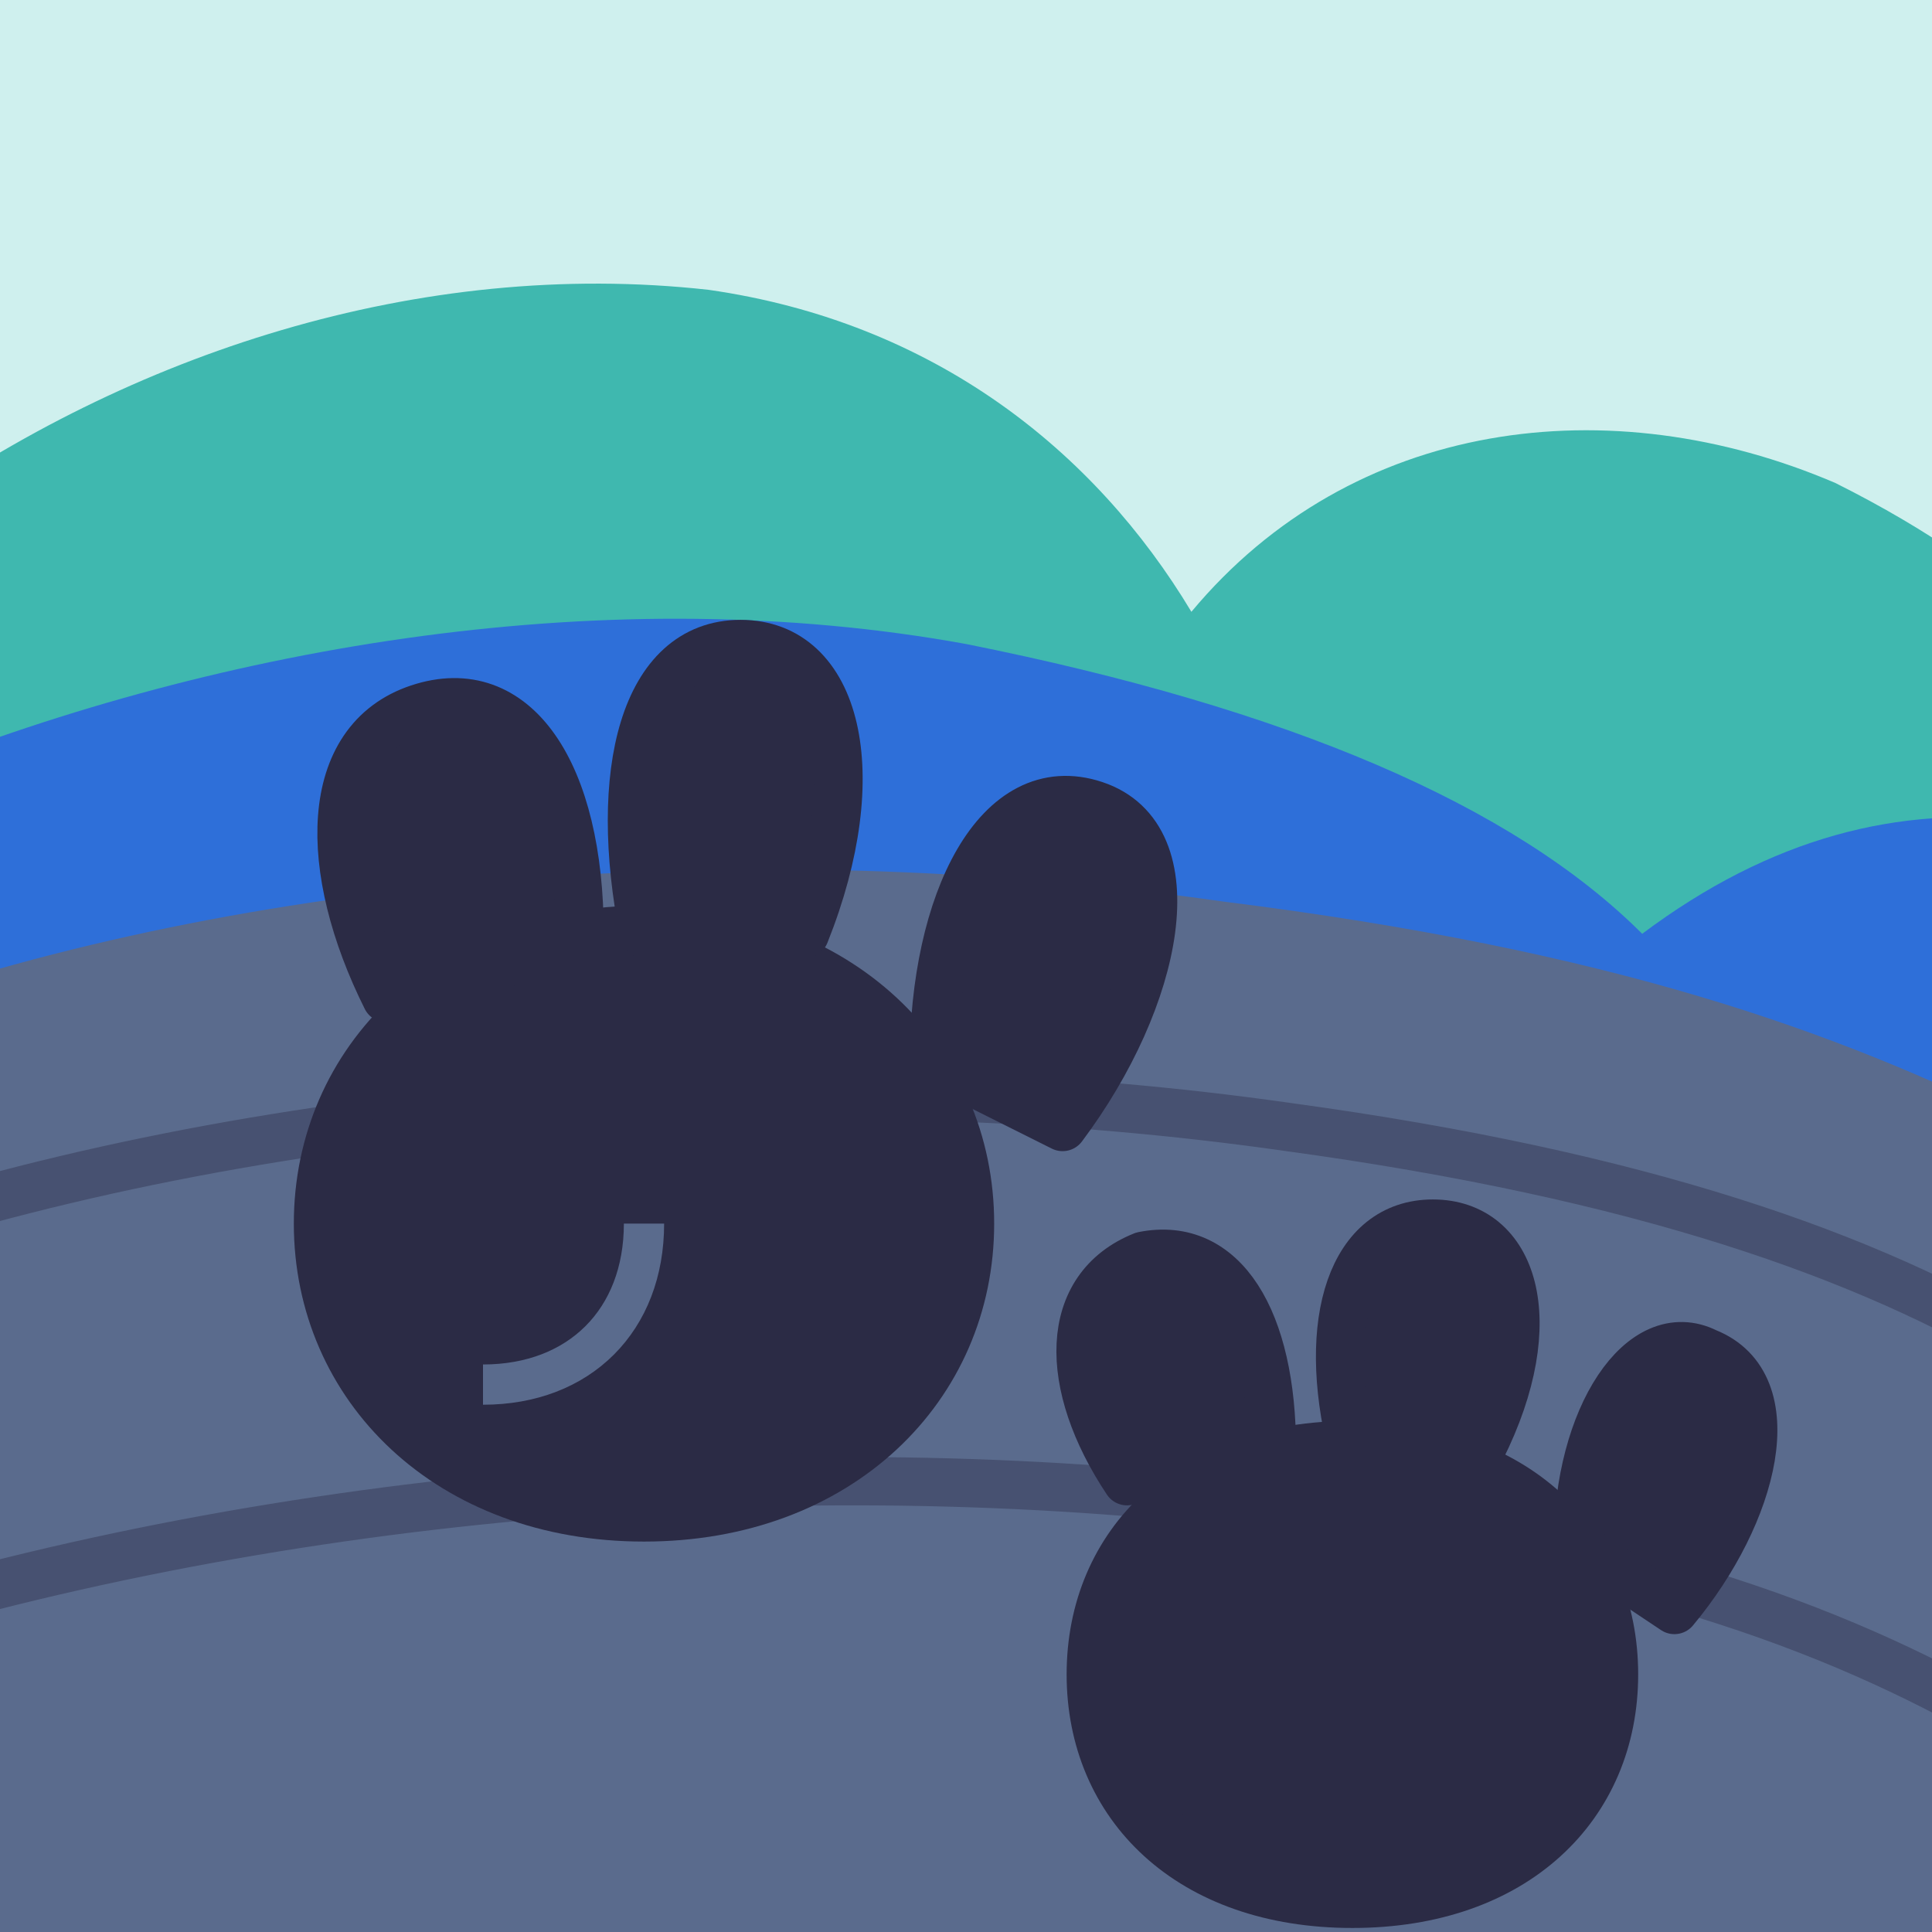
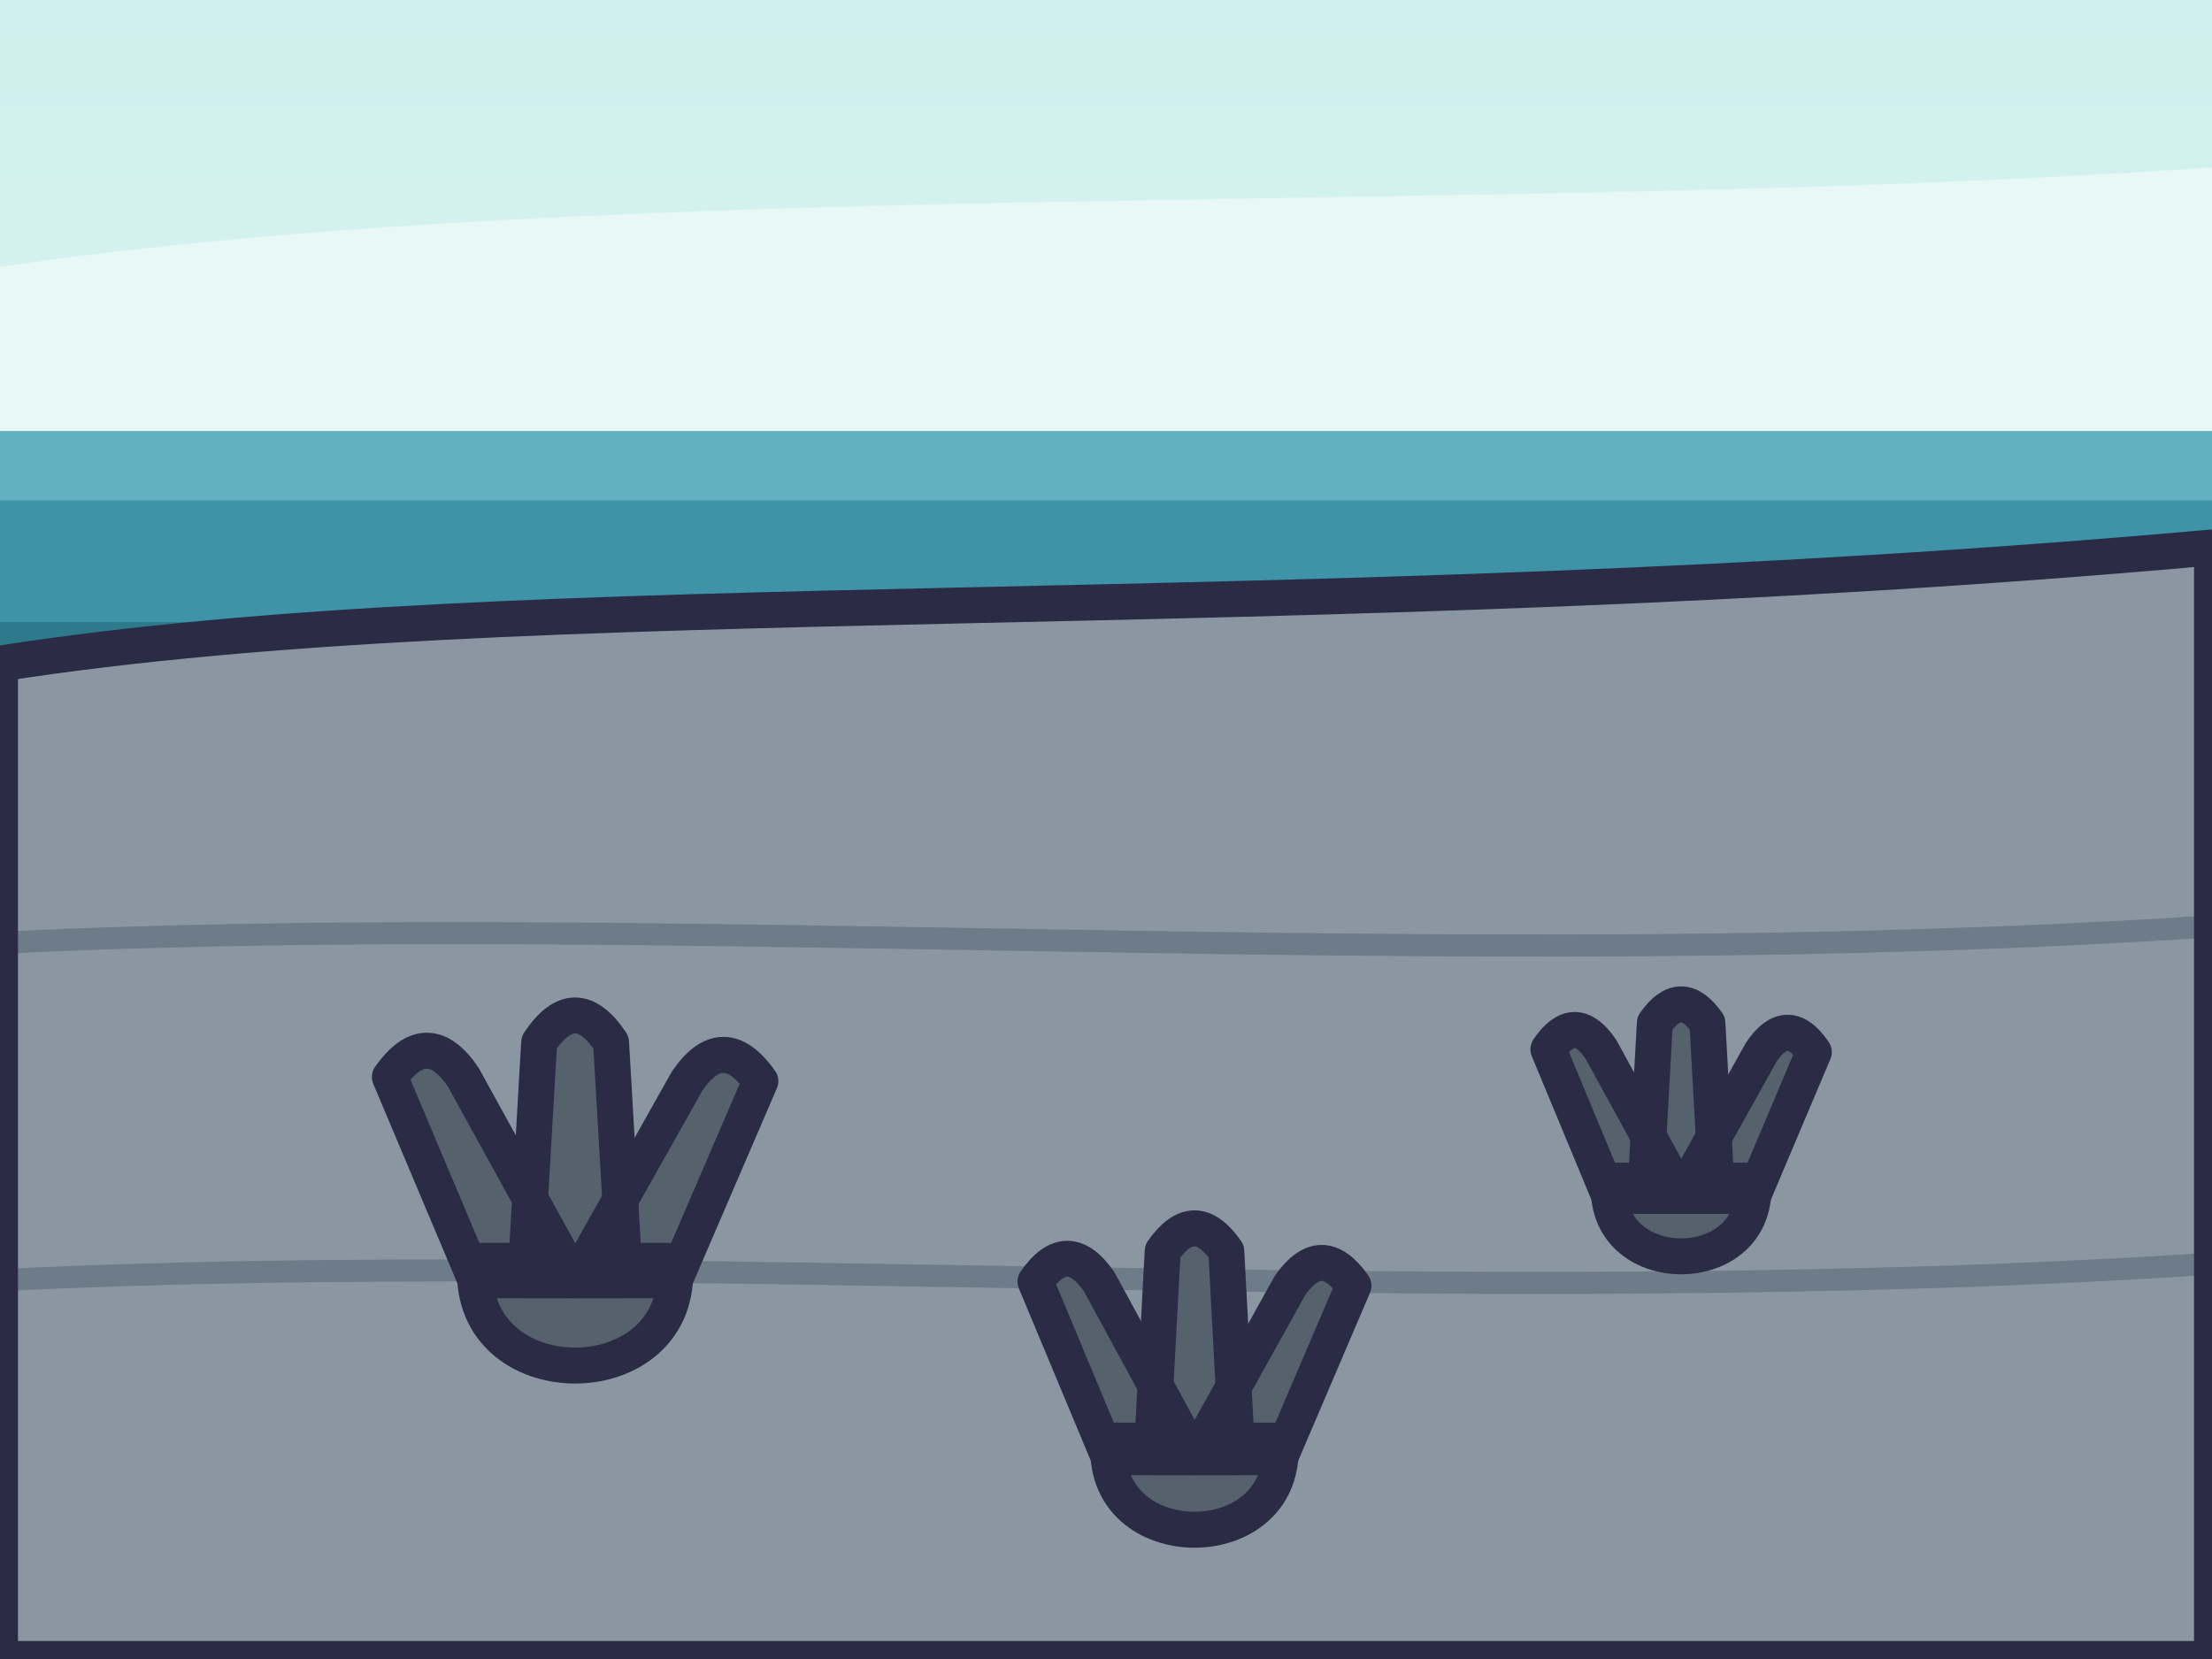
- <svg xmlns="http://www.w3.org/2000/svg" viewBox="0 0 120 120" width="120" height="120" role="img" aria-label="고성 공룡 발자국 화석" data-landmark="sangjokam-gunlip-park">
-   <rect x="-6" y="-6" width="132" height="132" fill="#CFF0EE" />
-   <path d="M-6 126V32C8 22 26 16 44 18C58 20 68 28 74 38C84 26 100 24 114 30C120 33 124 36 126 38V126Z" fill="#3FB8AF" />
-   <path d="M-6 48C14 40 38 36 60 40C80 44 94 50 102 58C110 52 118 50 126 51V126H-6Z" fill="#2E6FD9" />
-   <path d="M-6 62C18 54 48 52 76 56C100 59 114 64 126 70V126H-6Z" fill="#5A6B8D" />
-   <path d="M-6 76C20 68 52 66 80 70C102 73 116 78 126 84" stroke="#2B2B45" stroke-width="3" fill="none" opacity="0.4" />
-   <path d="M-6 100C22 92 54 90 82 94C104 97 116 102 126 108" stroke="#2B2B45" stroke-width="3" fill="none" opacity="0.4" />
-   <path d="M20 76C20 66 28 58 40 58C52 58 60 66 60 76C60 86 52 94 40 94C28 94 20 86 20 76Z" fill="#2B2B45" stroke="#2B2B45" stroke-width="3.5" stroke-linejoin="round" />
-   <path d="M24 62C20 54 20 46 26 44C32 42 36 48 36 58ZM40 58C38 48 40 40 46 40C52 40 54 48 50 58ZM58 66C58 56 62 48 68 50C74 52 72 62 66 70Z" fill="#2B2B45" stroke="#2B2B45" stroke-width="3" stroke-linejoin="round" />
-   <path d="M68 104C68 96 74 90 84 90C94 90 100 96 100 104C100 112 94 118 84 118C74 118 68 112 68 104Z" fill="#2B2B45" stroke="#2B2B45" stroke-width="3.5" stroke-linejoin="round" />
-   <path d="M70 92C66 86 66 80 71 78C76 77 79 82 79 90ZM84 90C82 82 84 76 89 76C94 76 96 82 92 90ZM98 96C98 88 102 82 106 84C111 86 109 94 104 100Z" fill="#2B2B45" stroke="#2B2B45" stroke-width="3" stroke-linejoin="round" />
-   <path d="M40 76C40 82 36 86 30 86" stroke="#5A6B8D" stroke-width="2.5" fill="none" />
+ <svg xmlns="http://www.w3.org/2000/svg" viewBox="0 0 160 120" width="160" height="120" role="img" aria-label="고성 공룡 발자국 화석" data-landmark="sangjokam-gunlip-park">
+   <defs>
+     <linearGradient id="sky" x1="0" y1="0" x2="0" y2="1">
+       <stop offset="0" stop-color="#CFF0EE" />
+       <stop offset="1" stop-color="#E7F8F7" />
+     </linearGradient>
+   </defs>
+   <rect width="160" height="120" fill="url(#sky)" />
+   <path d="M0,19.3 C44.8,12.7 108.8,15.7 160,12.1 L160,31.2 L0,31.2 Z" fill="#E7F8F7" opacity="1" />
+   <rect y="31.2" width="160" height="19.2" fill="#3E93A8" />
+   <rect y="31.2" width="160" height="5.0" fill="#63B0C0" />
+   <rect y="45.0" width="160" height="5.4" fill="#2E7A8C" />
+   <path d="M0,120.0 L0,48.0 C38.4,42.0 92.8,45.6 160.0,39.6 L160.0,120.0 Z" fill="#8A97A3" />
+   <g fill="none" stroke="#6E7C89" stroke-width="1.6">
+     <path d="M0,68.2 C48.0,65.8 105.6,70.6 160.0,67.0" />
+     <path d="M0,92.6 C48.0,90.2 105.6,95.0 160.0,91.4" />
+   </g>
+   <path d="M34.4,91.2 C33.4,101.3 49.8,101.3 48.8,91.2 Z" fill="#55626E" />
+   <path d="M34.4,92.6 L28.2,77.9 Q30.9,74.1 33.5,77.9 L41.6,92.6 Z" fill="#55626E" />
+   <path d="M38.0,92.6 L39.0,75.4 Q41.6,71.5 44.2,75.4 L45.2,92.6 Z" fill="#55626E" />
+   <path d="M41.6,92.6 L49.7,78.2 Q52.3,74.4 55.0,78.2 L48.8,92.6 Z" fill="#55626E" />
+   <path d="M80.2,104.2 C79.4,112.8 93.4,112.8 92.6,104.2 Z" fill="#55626E" />
+   <path d="M80.2,105.4 L74.9,92.7 Q77.2,89.4 79.5,92.7 L86.4,105.4 Z" fill="#55626E" />
+   <path d="M83.3,105.4 L84.1,90.5 Q86.4,87.2 88.7,90.5 L89.5,105.4 Z" fill="#55626E" />
+   <path d="M86.4,105.4 L93.3,93.0 Q95.6,89.7 97.9,93.0 L92.6,105.4 Z" fill="#55626E" />
+   <path d="M116.4,85.4 C115.7,92.7 127.5,92.7 126.8,85.4 Z" fill="#55626E" />
+   <path d="M116.4,86.5 L112.0,75.9 Q113.9,73.1 115.8,75.9 L121.6,86.5 Z" fill="#55626E" />
+   <path d="M119.0,86.5 L119.7,74.0 Q121.6,71.3 123.5,74.0 L124.2,86.5 Z" fill="#55626E" />
+   <path d="M121.6,86.5 L127.4,76.1 Q129.3,73.3 131.2,76.1 L126.8,86.5 Z" fill="#55626E" />
+   <g fill="none" stroke="#2B2B45" stroke-width="2.6" stroke-linejoin="round" stroke-linecap="round">
+     <path d="M0,120.0 L0,48.0 C38.4,42.0 92.8,45.6 160.0,39.6 L160.0,120.0 Z" />
+     <path d="M34.4,91.2 C33.4,101.3 49.8,101.3 48.8,91.2 Z" />
+     <path d="M34.4,92.6 L28.2,77.9 Q30.9,74.1 33.5,77.9 L41.6,92.6 Z" />
+     <path d="M38.0,92.6 L39.0,75.4 Q41.6,71.5 44.2,75.4 L45.2,92.6 Z" />
+     <path d="M41.6,92.6 L49.7,78.2 Q52.3,74.4 55.0,78.2 L48.8,92.6 Z" />
+     <path d="M80.2,104.2 C79.4,112.8 93.4,112.8 92.6,104.2 Z" />
+     <path d="M80.2,105.4 L74.9,92.7 Q77.2,89.4 79.5,92.7 L86.4,105.4 Z" />
+     <path d="M83.3,105.4 L84.1,90.5 Q86.4,87.2 88.7,90.5 L89.5,105.4 Z" />
+     <path d="M86.4,105.4 L93.3,93.0 Q95.6,89.7 97.9,93.0 L92.6,105.4 Z" />
+     <path d="M116.4,85.4 C115.7,92.7 127.5,92.7 126.8,85.4 Z" />
+     <path d="M116.4,86.5 L112.0,75.9 Q113.9,73.1 115.8,75.9 L121.6,86.5 Z" />
+     <path d="M119.0,86.5 L119.7,74.0 Q121.6,71.3 123.5,74.0 L124.2,86.5 Z" />
+     <path d="M121.6,86.5 L127.4,76.1 Q129.3,73.3 131.2,76.1 L126.8,86.5 Z" />
+   </g>
</svg>
